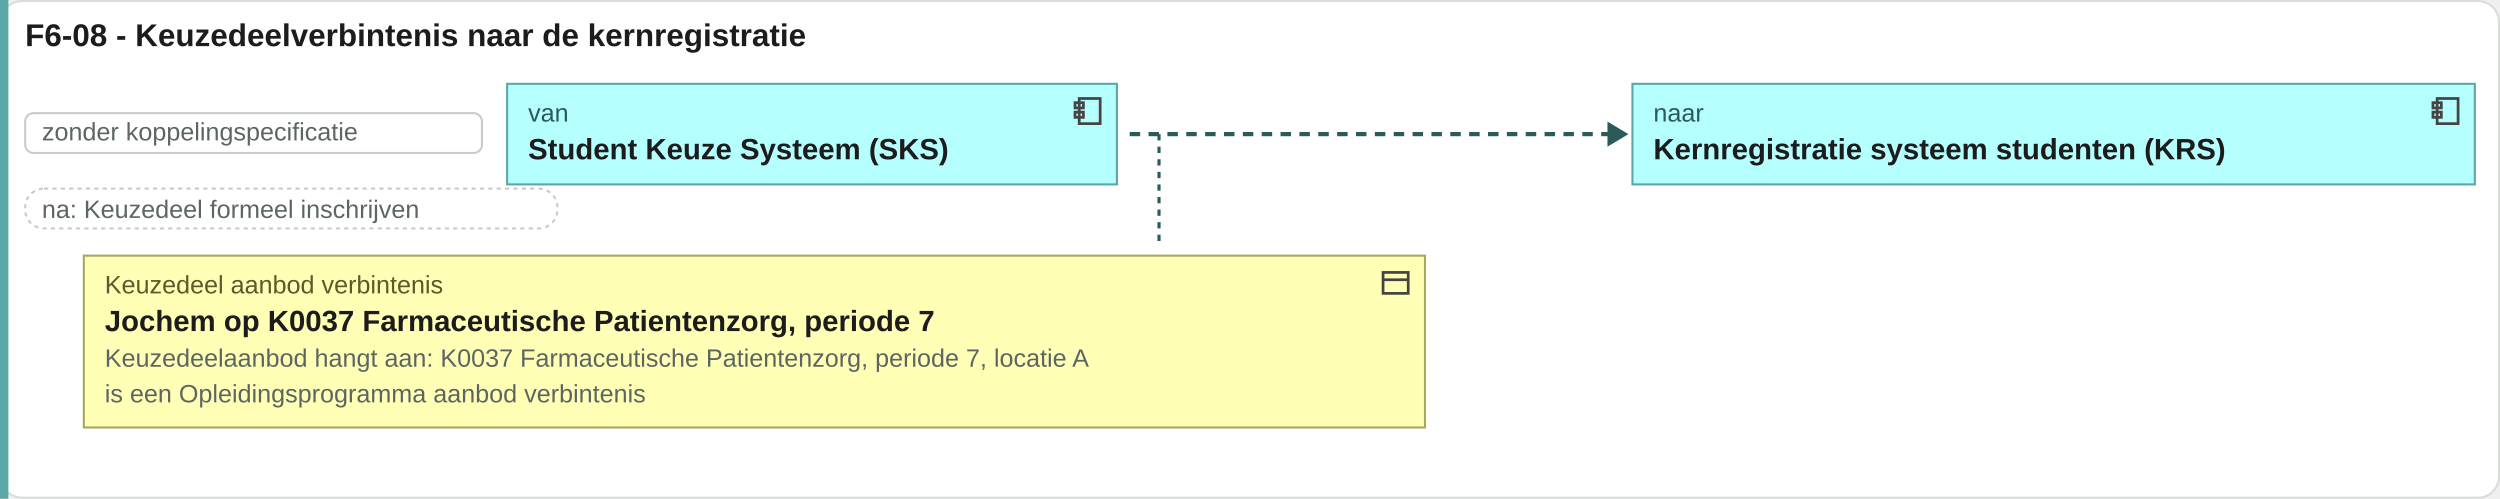
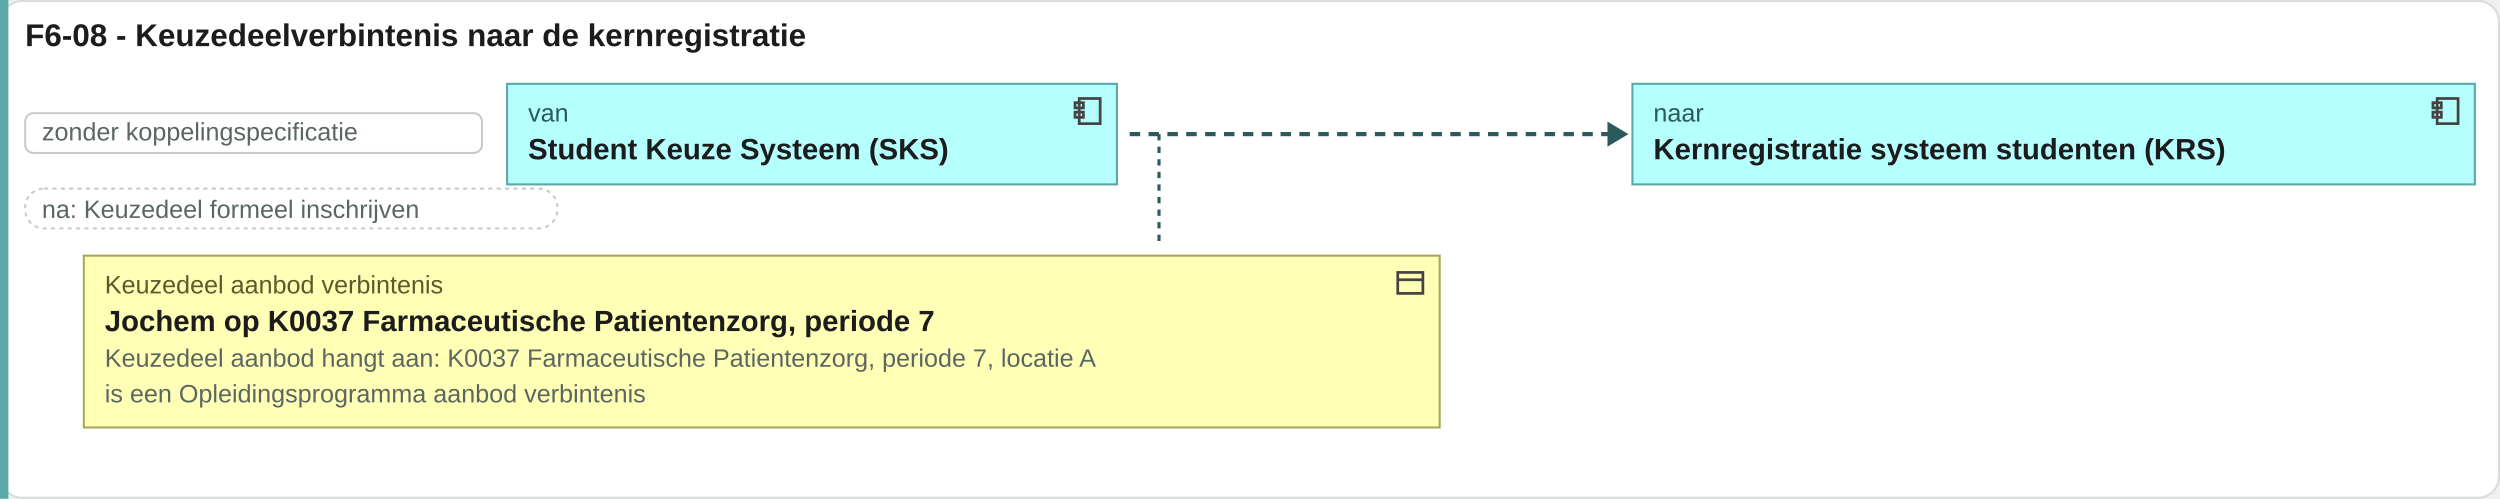
<svg xmlns="http://www.w3.org/2000/svg" viewBox="0 0 1193 238" width="1193" height="238">
  <rect x="0.5" y="0.5" width="1192" height="237" rx="10" fill="#ffffff" stroke="#d8ddda" />
  <text x="12" y="22" font-family="Arial, Helvetica, sans-serif" font-size="15" font-weight="bold" fill="#1c1c1c" text-anchor="start">F6-08 - Keuzedeelverbintenis naar de kernregistratie</text>
  <rect x="0" y="0" width="4" height="238" fill="#5aa8a8" />
  <rect x="12" y="54" width="218" height="19" rx="4" fill="#ffffff" stroke="#c8ccc9" />
  <text x="20" y="67" font-family="Arial, Helvetica, sans-serif" font-size="12" fill="#5b6663" text-anchor="start">zonder koppelingspecificatie</text>
  <rect x="242" y="40" width="291" height="48" rx="0" fill="#b5ffff" stroke="#5aa8a8" />
  <g transform="translate(511,45)" fill="none" stroke="#444" stroke-width="1.3">
    <rect x="4" y="2" width="10" height="12" />
    <rect x="2" y="4" width="4" height="2.5" />
    <rect x="2" y="8.5" width="4" height="2.5" />
  </g>
  <text x="252" y="58" font-family="Arial, Helvetica, sans-serif" font-size="12" fill="#2a5a5a" text-anchor="start">van</text>
  <text x="252" y="76" font-family="Arial, Helvetica, sans-serif" font-size="14" font-weight="bold" fill="#1c1c1c" text-anchor="start">Student Keuze Systeem (SKS)</text>
  <path d="M539.08 64H769.08" stroke="#2a5a5a" stroke-width="2" stroke-dasharray="5 4" />
  <path d="M767.08 58l10 6-10 6z" fill="#2a5a5a" />
  <rect x="779" y="40" width="402" height="48" rx="0" fill="#b5ffff" stroke="#5aa8a8" />
  <g transform="translate(1159,45)" fill="none" stroke="#444" stroke-width="1.3">
    <rect x="4" y="2" width="10" height="12" />
    <rect x="2" y="4" width="4" height="2.5" />
    <rect x="2" y="8.5" width="4" height="2.5" />
  </g>
  <text x="789" y="58" font-family="Arial, Helvetica, sans-serif" font-size="12" fill="#2a5a5a" text-anchor="start">naar</text>
  <text x="789" y="76" font-family="Arial, Helvetica, sans-serif" font-size="14" font-weight="bold" fill="#1c1c1c" text-anchor="start">Kernregistratie systeem studenten (KRS)</text>
  <rect x="12" y="90" width="254" height="19" rx="9" fill="#ffffff" stroke="#c8ccc9" stroke-dasharray="2 2" />
  <text x="20" y="104" font-family="Arial, Helvetica, sans-serif" font-size="12" fill="#5b6663" text-anchor="start">na: Keuzedeel formeel inschrijven</text>
  <path d="M553.08 64V118" stroke="#2a5a5a" stroke-width="1.5" stroke-dasharray="3 3" />
-   <rect x="40" y="122" width="640" height="82" rx="0" fill="#ffffb5" stroke="#a8a85a" />
-   <g transform="translate(658,127)" fill="none" stroke="#444" stroke-width="1.3">
+   <rect x="40" y="122" width="647" height="82" rx="0" fill="#ffffb5" stroke="#a8a85a" />
+   <g transform="translate(665,127)" fill="none" stroke="#444" stroke-width="1.3">
    <rect x="2" y="3" width="12" height="10" />
    <path d="M2 6.5h12" />
  </g>
  <text x="50" y="140" font-family="Arial, Helvetica, sans-serif" font-size="12" fill="#5a5a2a" text-anchor="start">Keuzedeel aanbod verbintenis</text>
  <text x="50" y="158" font-family="Arial, Helvetica, sans-serif" font-size="14" font-weight="bold" fill="#1c1c1c" text-anchor="start">Jochem op K0037 Farmaceutische Patientenzorg, periode 7</text>
-   <text x="50" y="175" font-family="Arial, Helvetica, sans-serif" font-size="12" fill="#5b6663" text-anchor="start">Keuzedeelaanbod hangt aan: K0037 Farmaceutische Patientenzorg, periode 7, locatie A</text>
+   <text x="50" y="175" font-family="Arial, Helvetica, sans-serif" font-size="12" fill="#5b6663" text-anchor="start">Keuzedeel aanbod hangt aan: K0037 Farmaceutische Patientenzorg, periode 7, locatie A</text>
  <text x="50" y="192" font-family="Arial, Helvetica, sans-serif" font-size="12" fill="#5b6663" text-anchor="start">is een Opleidingsprogramma aanbod verbintenis</text>
</svg>
